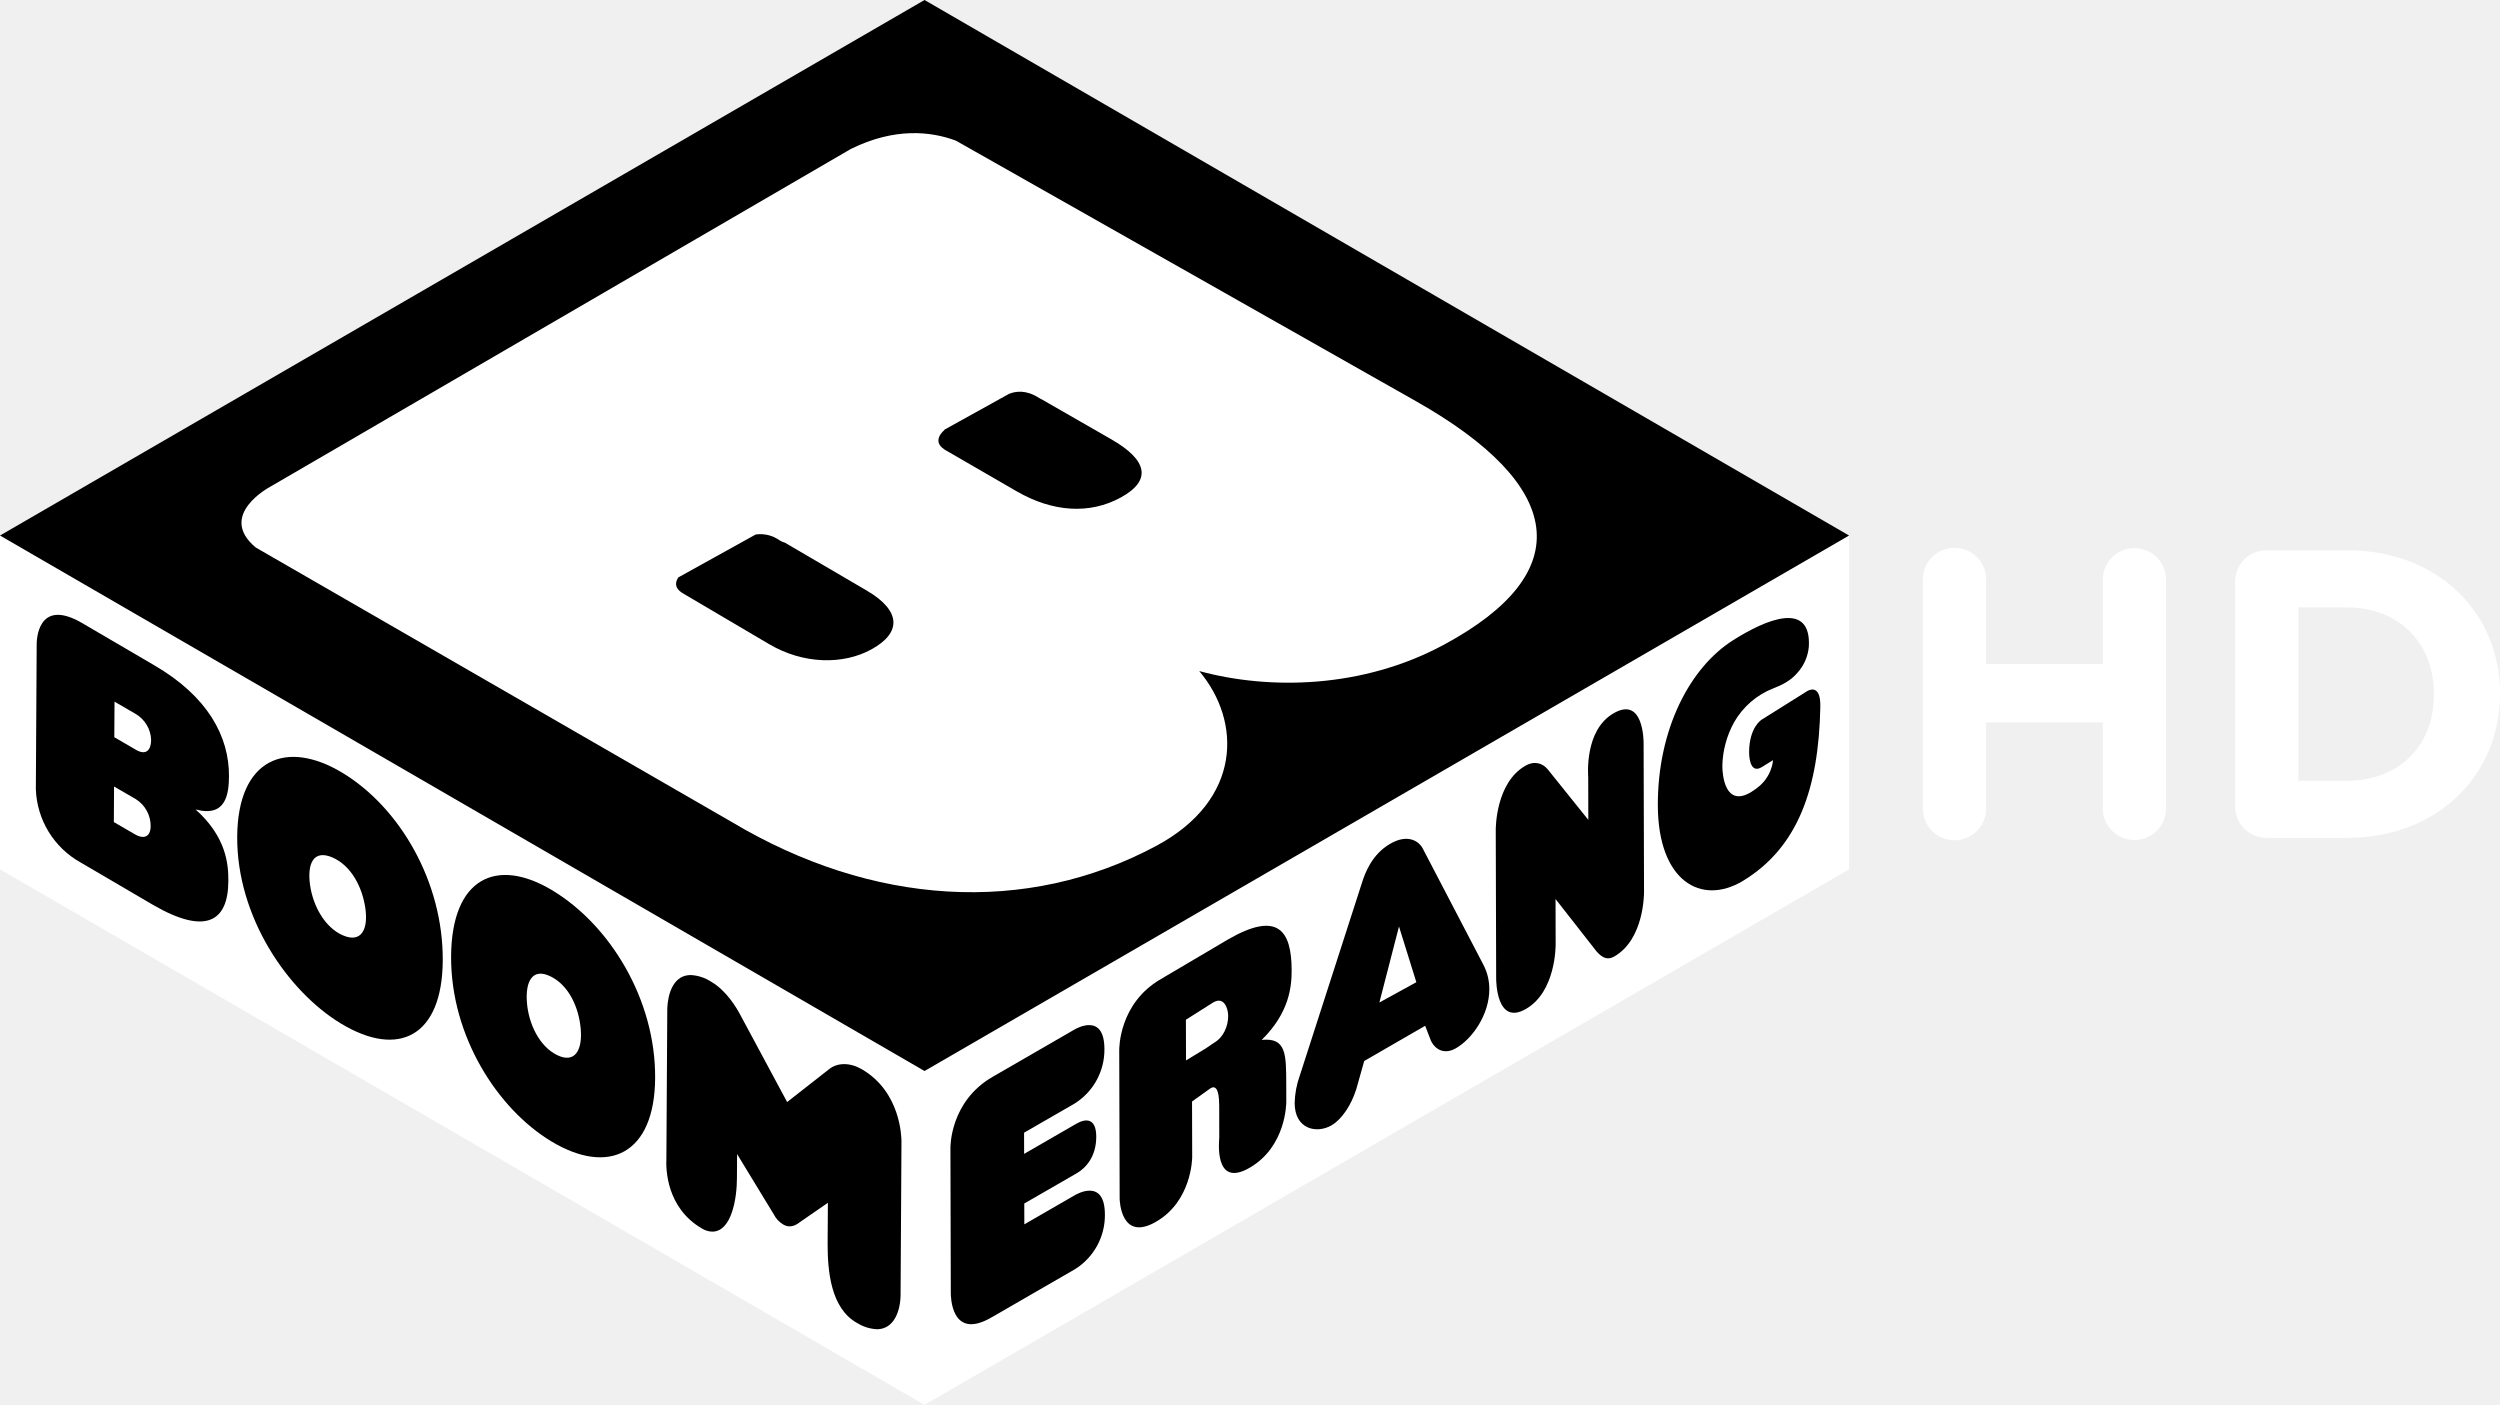
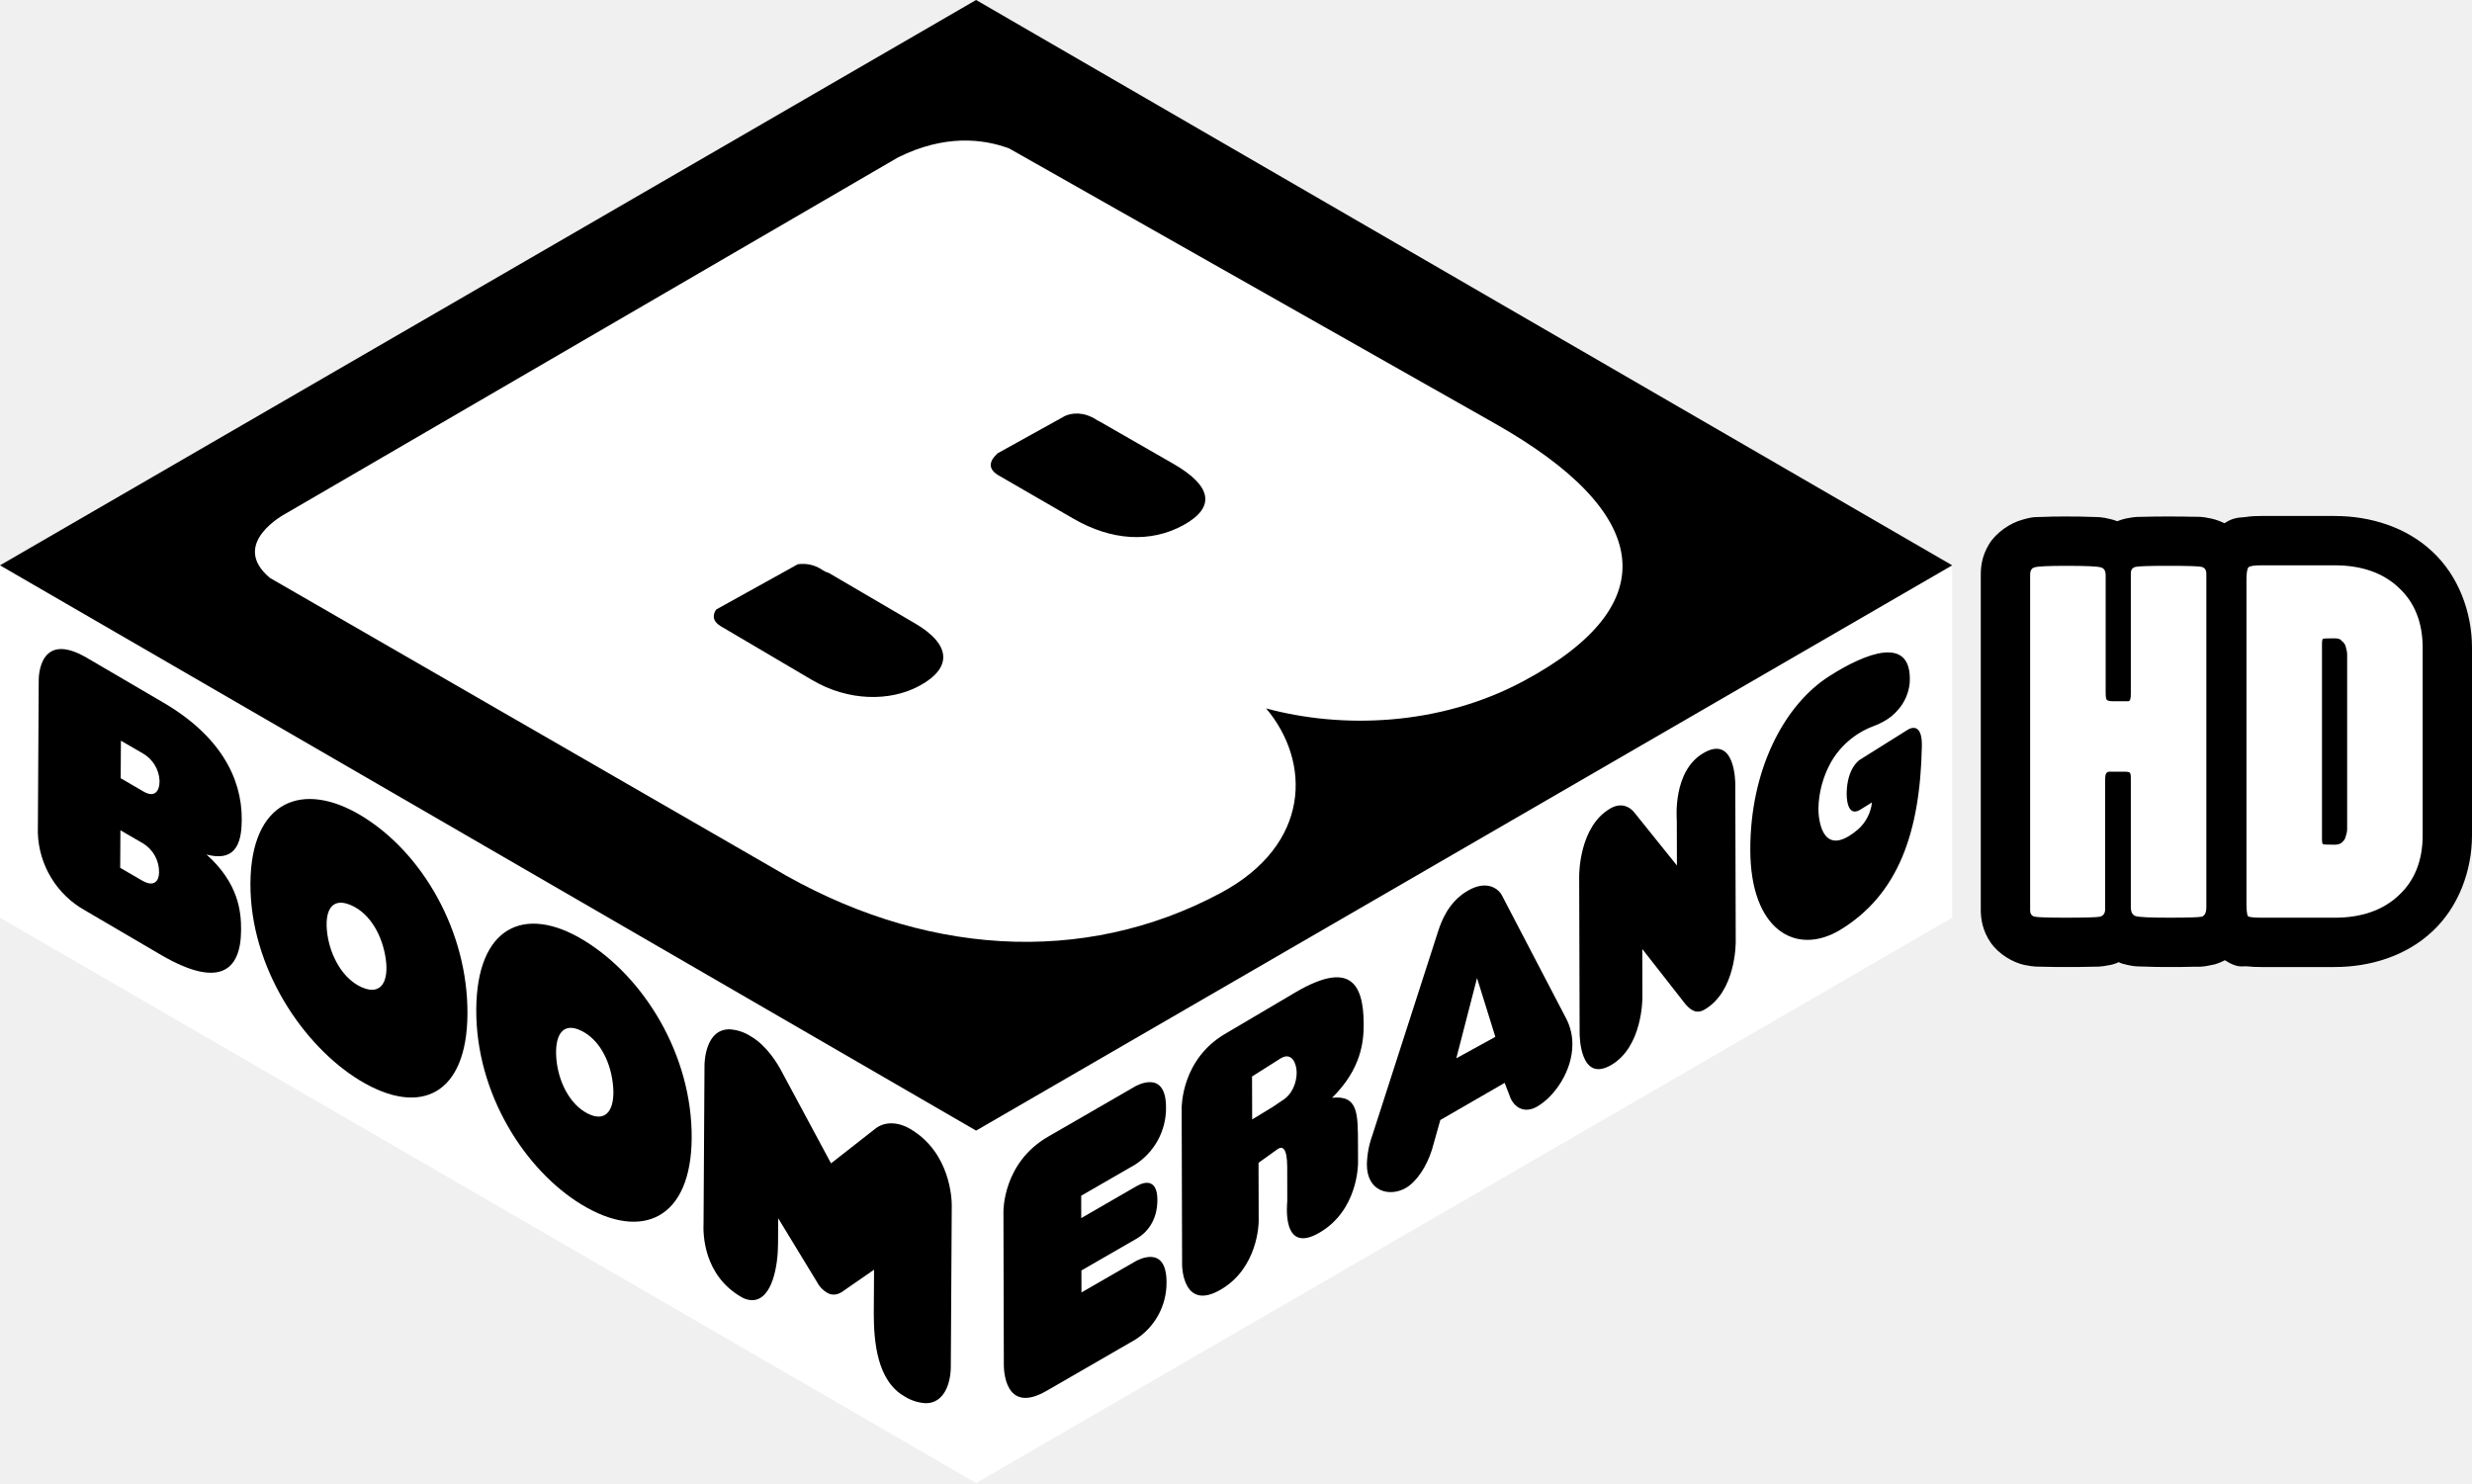
- <svg xmlns="http://www.w3.org/2000/svg" width="1e3" height="561.95" version="1.1" viewBox="0 0 1e3 561.95">
+ <svg xmlns="http://www.w3.org/2000/svg" width="936.56" height="561.94" version="1.1" viewBox="0 0 936.56 561.94">
+   <g transform="translate(-31.659 -323.31)">
+     <path d="m888.49 518.82c-1.965 0-3.789 0.04-6.182 0.408-2.393 0.368-5.684-0.482-11.996 5.83-6.313 6.312-5.462 9.603-5.83 11.996-0.368 2.393-0.408 4.214-0.408 6.18v122.08c0 1.869 0.034 3.529 0.258 5.545 0.224 2.016-1.297 3.687 4.053 10.82l1.602 2.137 2.137 1.603c7.133 5.35 8.804 3.829 10.82 4.053 2.016 0.224 3.678 0.258 5.547 0.258h27.656c13.563 0 27.083-4.21 36.916-13.369 10.013-9.218 15.158-23.035 15.158-36.605v-70.957c0-13.566-5.142-27.38-15.148-36.598-9.834-9.165-23.359-13.377-36.926-13.377z" color="#000000" color-rendering="auto" dominant-baseline="auto" image-rendering="auto" shape-rendering="auto" solid-color="#000000" style="font-feature-settings:normal;font-variant-alternates:normal;font-variant-caps:normal;font-variant-ligatures:normal;font-variant-numeric:normal;font-variant-position:normal;isolation:auto;mix-blend-mode:normal;paint-order:stroke fill markers;shape-padding:0;text-decoration-color:#000000;text-decoration-line:none;text-decoration-style:solid;text-indent:0;text-orientation:mixed;text-transform:none;white-space:normal" />
+     <path d="m814.54 519.01c-3.607 0-6.533 0.046-9.043 0.166-2.239 0.107-3.36-0.203-7.654 1.07-4.632 1.24-10.015 4.949-12.637 9.318-2.738 4.563-3.094 8.589-3.094 11.572v127.04c0 3.248 0.659 7.838 3.754 12.309 3.095 4.471 8.487 7.504 12.602 8.418l0.193 0.045 0.195 0.037c3.75 0.75 4.696 0.566 7.031 0.641 2.335 0.074 5.165 0.105 8.652 0.105 3.733 0 6.743-0.03 9.189-0.104 2.446-0.073 3.271 0.154 7.256-0.643l0.863-0.172 0.842-0.252c0.537-0.161 1.116-0.44 1.68-0.67 0.374 0.143 0.751 0.368 1.121 0.479l0.225 0.068 0.229 0.061c4.514 1.231 5.697 0.954 8.266 1.07s5.575 0.162 9.242 0.162c3.672 0 6.617-0.032 9.014-0.105 2.396-0.074 2.86 0.295 7.439-0.723l0.941-0.209 0.914-0.305c5.301-1.767 10.245-6.651 12.27-10.924 2.024-4.273 2.228-7.664 2.228-10.434v-126.27c0-3.359-0.705-8.122-3.959-12.678-3.22-4.507-8.687-7.412-12.832-8.279-4.242-0.918-4.86-0.612-7.191-0.684-2.396-0.074-5.344-0.105-9.016-0.105-3.61 0-6.529 0.032-8.92 0.105-2.39 0.073-3.277-0.133-7.144 0.641-1.048 0.21-2.205 0.573-3.397 1.043-0.708-0.264-1.412-0.518-2.09-0.68-3.979-1.057-5.228-0.844-7.572-0.947-2.629-0.116-5.749-0.162-9.598-0.162z" color="#000000" color-rendering="auto" dominant-baseline="auto" image-rendering="auto" shape-rendering="auto" solid-color="#000000" style="font-feature-settings:normal;font-variant-alternates:normal;font-variant-caps:normal;font-variant-ligatures:normal;font-variant-numeric:normal;font-variant-position:normal;isolation:auto;mix-blend-mode:normal;paint-order:stroke fill markers;shape-padding:0;text-decoration-color:#000000;text-decoration-line:none;text-decoration-style:solid;text-indent:0;text-orientation:mixed;text-transform:none;white-space:normal" />
+     <path d="m867.57 667.03q0 3.052-1.717 3.624-1.717 0.381-12.398 0.381-10.491 0-12.589-0.572-1.907-0.572-1.907-3.433v-48.83q0-1.717-0.381-2.098-0.381-0.381-1.907-0.381h-5.913q-1.526 0-1.526 2.67v49.402q0 2.289-1.907 2.861-1.907 0.381-12.78 0.381-10.109 0-12.017-0.381-1.717-0.381-1.717-2.48v-127.03q0-2.48 1.717-2.861 1.717-0.572 12.017-0.572 11.063 0 12.971 0.572 1.907 0.381 1.907 3.052v44.252q0 2.289 0.381 2.861 0.572 0.572 2.289 0.572h4.959q0.763 0 1.144 0 0.381-0.191 0.572-0.763 0.191-0.763 0.191-2.098v-45.588q0-2.098 1.907-2.48t12.398-0.381q10.682 0 12.398 0.381 1.907 0.381 1.907 2.67z" fill="#fff" style="paint-order:stroke fill markers" />
+     <path d="m949.53 639.76q0 14.496-9.156 22.889-8.965 8.393-24.224 8.393h-27.658q-4.387 0-5.15-0.572-0.572-0.763-0.572-5.15v-122.08q0-4.196 0.763-4.959 0.763-0.763 4.959-0.763h27.658q15.259 0 24.224 8.393 9.156 8.393 9.156 22.889zm-28.611-7.821v-55.315q0-0.572 0-1.717 0-1.335 0-1.907t0-1.526q0-1.145-0.191-1.717-0.191-0.763-0.381-1.526-0.191-0.763-0.572-1.145-0.381-0.572-0.954-0.954-0.381-0.572-1.144-0.763-0.572-0.191-1.526-0.191-3.815 0-4.387 0.191-0.381 0.191-0.381 2.098v73.627q0 1.907 0.381 2.098 0.572 0.191 4.387 0.191 0.954 0 1.526-0.191 0.763-0.191 1.144-0.572 0.572-0.572 0.954-0.954 0.381-0.572 0.572-1.335 0.191-0.763 0.381-1.335 0.191-0.763 0.191-1.717 0-1.144 0-1.717t0-1.717q0-1.335 0-1.907z" fill="#fff" style="paint-order:stroke fill markers" />
+   </g>
  <path d="m369.81 428.4-369.81-214.19v133.52l369.81 214.21 369.81-214.21v-133.52z" fill="#fff" />
-   <path d="m369.81 0 369.81 214.21-369.81 214.19-369.81-214.19z" />
+   <path d="M 369.81,0 739.62,214.21 369.81,428.4 0,214.21 Z" />
  <path d="m693.24 256.09c13.176-8.392 31.303-15.924 30.296 2.559a17.864 17.864 0 0 1-4.553 10.448c-2.602 3.063-5.896 4.805-9.525 6.189a31.079 31.079 0 0 0-15.861 13.7 37.764 37.764 0 0 0-4.658 17.246c-0.042 3.756 1.112 16.952 11.581 10.553a25.515 25.515 0 0 0 3.504-2.581 15.94 15.94 0 0 0 5.203-10.155l-4.469 2.77c-5.203 3.21-5.119-5.602-5.119-6.042 0.105-9.84 4.826-12.778 5.077-12.945l18.107-11.351c0.273-0.168 5.497-3.462 5.308 6.21-0.629 32.793-8.98 56.354-31.01 69.698-16.638 9.966-33.905 0.105-33.989-30.254-0.084-30.506 12.882-55.179 30.107-66.047" />
  <path d="m222.8 422.01c7.071 3.504 10.197-1.825 9.504-10.26-0.692-8.56-4.637-17.519-12.043-21.169-7.28-3.609-10.175 1.951-9.483 10.511 0.672 8.455 4.951 17.435 12.022 20.918m-1.783-65.817c23.016 13.91 41.227 43.598 41.038 75.006-0.168 30.443-18.589 39.213-41.605 25.303-21.4-12.945-40.178-41.983-40.01-73.978 0.189-31.387 18.211-39.843 40.577-26.331" />
  <path d="m344.73 427.7c-4.784-2.77-9.777-2.707-13.155 0.021l-16.722 13.092-18.421-34.283c-1.888-3.672-5.98-10.385-12.043-13.889a16.557 16.557 0 0 0-8.036-2.623c-9.127 0-9.442 12.4-9.442 13.826l-0.357 59.481c-0.231 4.49 0.063 19.806 14.204 28.072a8.243 8.243 0 0 0 4.154 1.259c7.784 0 9.861-13.449 9.861-21.4l0.063-9.63 14.686 24.128a9.766 9.766 0 0 0 3.924 4.133c1.993 1.154 4.259 0.776 6.441-0.986l11.266-7.784-0.105 16.47c0 10.721 1.217 25.68 11.728 31.576a16.814 16.814 0 0 0 7.994 2.539c6.923-0.021 9.442-7.469 9.462-13.889l0.357-61.138c0-2.014-0.377-19.974-15.861-28.974" />
  <path d="m54.411 299.94c4.008 2.329 6.022 0.105 6.043-3.986a12.587 12.587 0 0 0-6.295-10.448l-8.35-4.847-0.085 14.225zm-0.524 33.737c4.553 2.644 6.357 0.042 6.378-3.084a12.671 12.671 0 0 0-5.958-10.952l-8.686-5.036-0.084 14.225zm24.338-9.903c12.232 10.931 13.176 21.778 13.113 28.702-0.084 15.924-8.812 21.862-30.191 9.441l-28.87-16.91a34.909 34.909 0 0 1-17.938-29.352l0.336-58.054c0-0.692 0-18.946 18.148-8.393l28.891 16.911c21.359 12.421 29.981 28.45 29.876 44.375-0.042 6.903-1.091 16.596-13.365 13.281" />
  <path d="m137.26 374.18c7.238 3.084 10.071-2.413 8.896-10.784-1.196-8.518-5.686-17.225-13.281-20.456-7.49-3.189-10.049 2.539-8.854 11.057 1.175 8.393 5.959 17.099 13.239 20.184m-0.294-65.061c22.995 13.91 40.325 43.682 40.136 75.069-0.168 30.443-17.708 39.15-40.702 25.24-21.401-12.945-41.689-42.696-41.521-74.692 0.189-31.387 19.722-39.129 42.087-25.617" />
  <path d="m610.09 306.34c3.734-2.161 6.966-1.07 9.022 1.427l16.218 20.183-0.042-16.931c0-0.692-1.699-18.883 10.176-25.722 12.022-6.945 11.98 11.288 11.98 11.98l0.168 59.397c0 0.839 0.063 19.009-11.875 25.911-2.455 1.406-4.553 0.902-7.113-2.014l-16.407-20.96 0.042 18.044c0 0.839 0.063 19.03-11.896 25.932-11.833 6.819-11.896-11.351-11.896-12.19l-0.168-59.334c0-0.713-0.042-18.883 11.791-25.722" />
  <path d="m429.77 411.83c0.965-0.567 11.959-6.756 12.001 7.763a25.394 25.394 0 0 1-11.917 21.82l-20.225 11.665 0.021 8.476 20.96-12.106c3.671-2.119 7.868-2.287 7.888 5.182 0.021 8.036-4.154 12.567-7.825 14.686l-20.96 12.085 0.021 8.329 20.226-11.665c0.965-0.567 11.959-6.777 12.001 7.742a25.418 25.418 0 0 1-11.917 21.841l-33.527 19.365c-16.24 9.379-16.176-8.875-16.197-9.714l-0.147-57.928c-0.021-0.692-0.168-18.82 16.911-28.66z" />
  <path d="m551.75 401 14.791-8.119-6.944-22.282zm41.647-15.022a20.951 20.951 0 0 1 2.329 9.651c0.042 10.155-6.756 19.869-13.386 23.687-4.112 2.371-7.952 1.049-9.966-3.021l-2.308-5.98-24.379 14.078-3.168 11.246c-2.014 6.399-5.791 12.106-9.903 14.498-6.021 3.462-14.728 1.532-14.75-8.896a34.701 34.701 0 0 1 2.056-11.015l24.988-77.503c1.091-3.315 3.756-10.952 11.204-15.232 7.511-4.343 11.729-0.42 12.84 1.637z" />
  <path class="a" d="m566.49 160.54-168.41-95.379-15.757-8.917c-9.986-3.714-24.443-5.308-41.94 3.315l-232.26 135.12s-21.464 11.288-5.832 24.317l190.42 109.81c56.082 33.486 117.72 37.472 169.82 9.525 34.241-18.358 34.22-49.683 17.162-69.908 28.135 7.658 65.313 6.966 97.666-10.428 54.361-29.184 48.256-63.97-10.868-97.456" fill="#fff" />
  <path d="m444.58 175.76-27.883-16.008a7.655 7.655 0 0 1-1.196-0.651c-5.14-3.273-9.337-2.602-11.896-1.553l-2.286 1.259c-0.252 0.189-0.378 0.294-0.378 0.294l-0.063-0.042-23.121 12.819 0.042 0.105s-5.476 4.301 0 7.805c0.042 0.021 0.042 0.042 0.084 0.084l28.911 16.722c14.309 8.245 29.08 9.232 41.542 2.392 12.504-6.861 10.637-14.959-3.756-23.226" />
  <path d="m346.7 236.23-32.73-19.156a7.369 7.369 0 0 1-2.245-1.007 13.133 13.133 0 0 0-9.462-2.266l-30.905 17.141c-1.091 1.574-1.868 4.028 1.489 6.19l0.042 0.042 34.828 20.519c13.595 8.015 29.498 8.287 40.807 2.077 12.274-6.714 11.875-15.526-1.825-23.54" />
  <path d="m485.69 417.06c3.734-2.161 5.581-6.609 5.581-10.7-0.021-3.105-1.679-7.868-5.937-5.413l-10.973 6.945 0.042 16.281 7.868-4.784m22.408-3.42c9.882-1.049 9.777 5.854 9.819 17.687l0.021 6.903c0 0.839-0.063 18.107-14.687 26.562-14.497 8.371-12.127-11.267-12.127-12.106l-0.021-12.819c-0.021-7.322-1.804-7.868-3.462-6.903l-7.406 5.308 0.063 22.113c0 0.86-0.273 17.813-14.477 25.996-13.973 8.078-14.54-8.393-14.54-9.253l-0.168-59.313c0-0.692-0.168-18.82 16.722-28.555l26.772-15.798c19.89-11.498 25.429-3.693 25.47 12.232 0.021 6.63-0.902 17.037-11.98 27.946" />
-   <path d="m769.15 231.78a12.651 12.651 0 0 1 25.303 0v33.842h46.661v-33.842a12.652 12.652 0 0 1 25.303 0v91.686a12.652 12.652 0 0 1-25.303 0v-34.514h-46.661v34.514a12.651 12.651 0 0 1-25.303 0z" fill="#fff" />
-   <path d="m938.88 312.29c20.708 0 34.681-13.952 34.681-34.325v-0.336c0-20.373-13.973-34.66-34.681-34.66h-19.554v69.321zm-44.857-79.517a12.546 12.546 0 0 1 12.651-12.652h32.206c36.15 0 61.117 24.799 61.117 57.173v0.336c0 32.373-24.967 57.508-61.117 57.508h-32.206a12.546 12.546 0 0 1-12.651-12.651z" fill="#fff" />
</svg>
